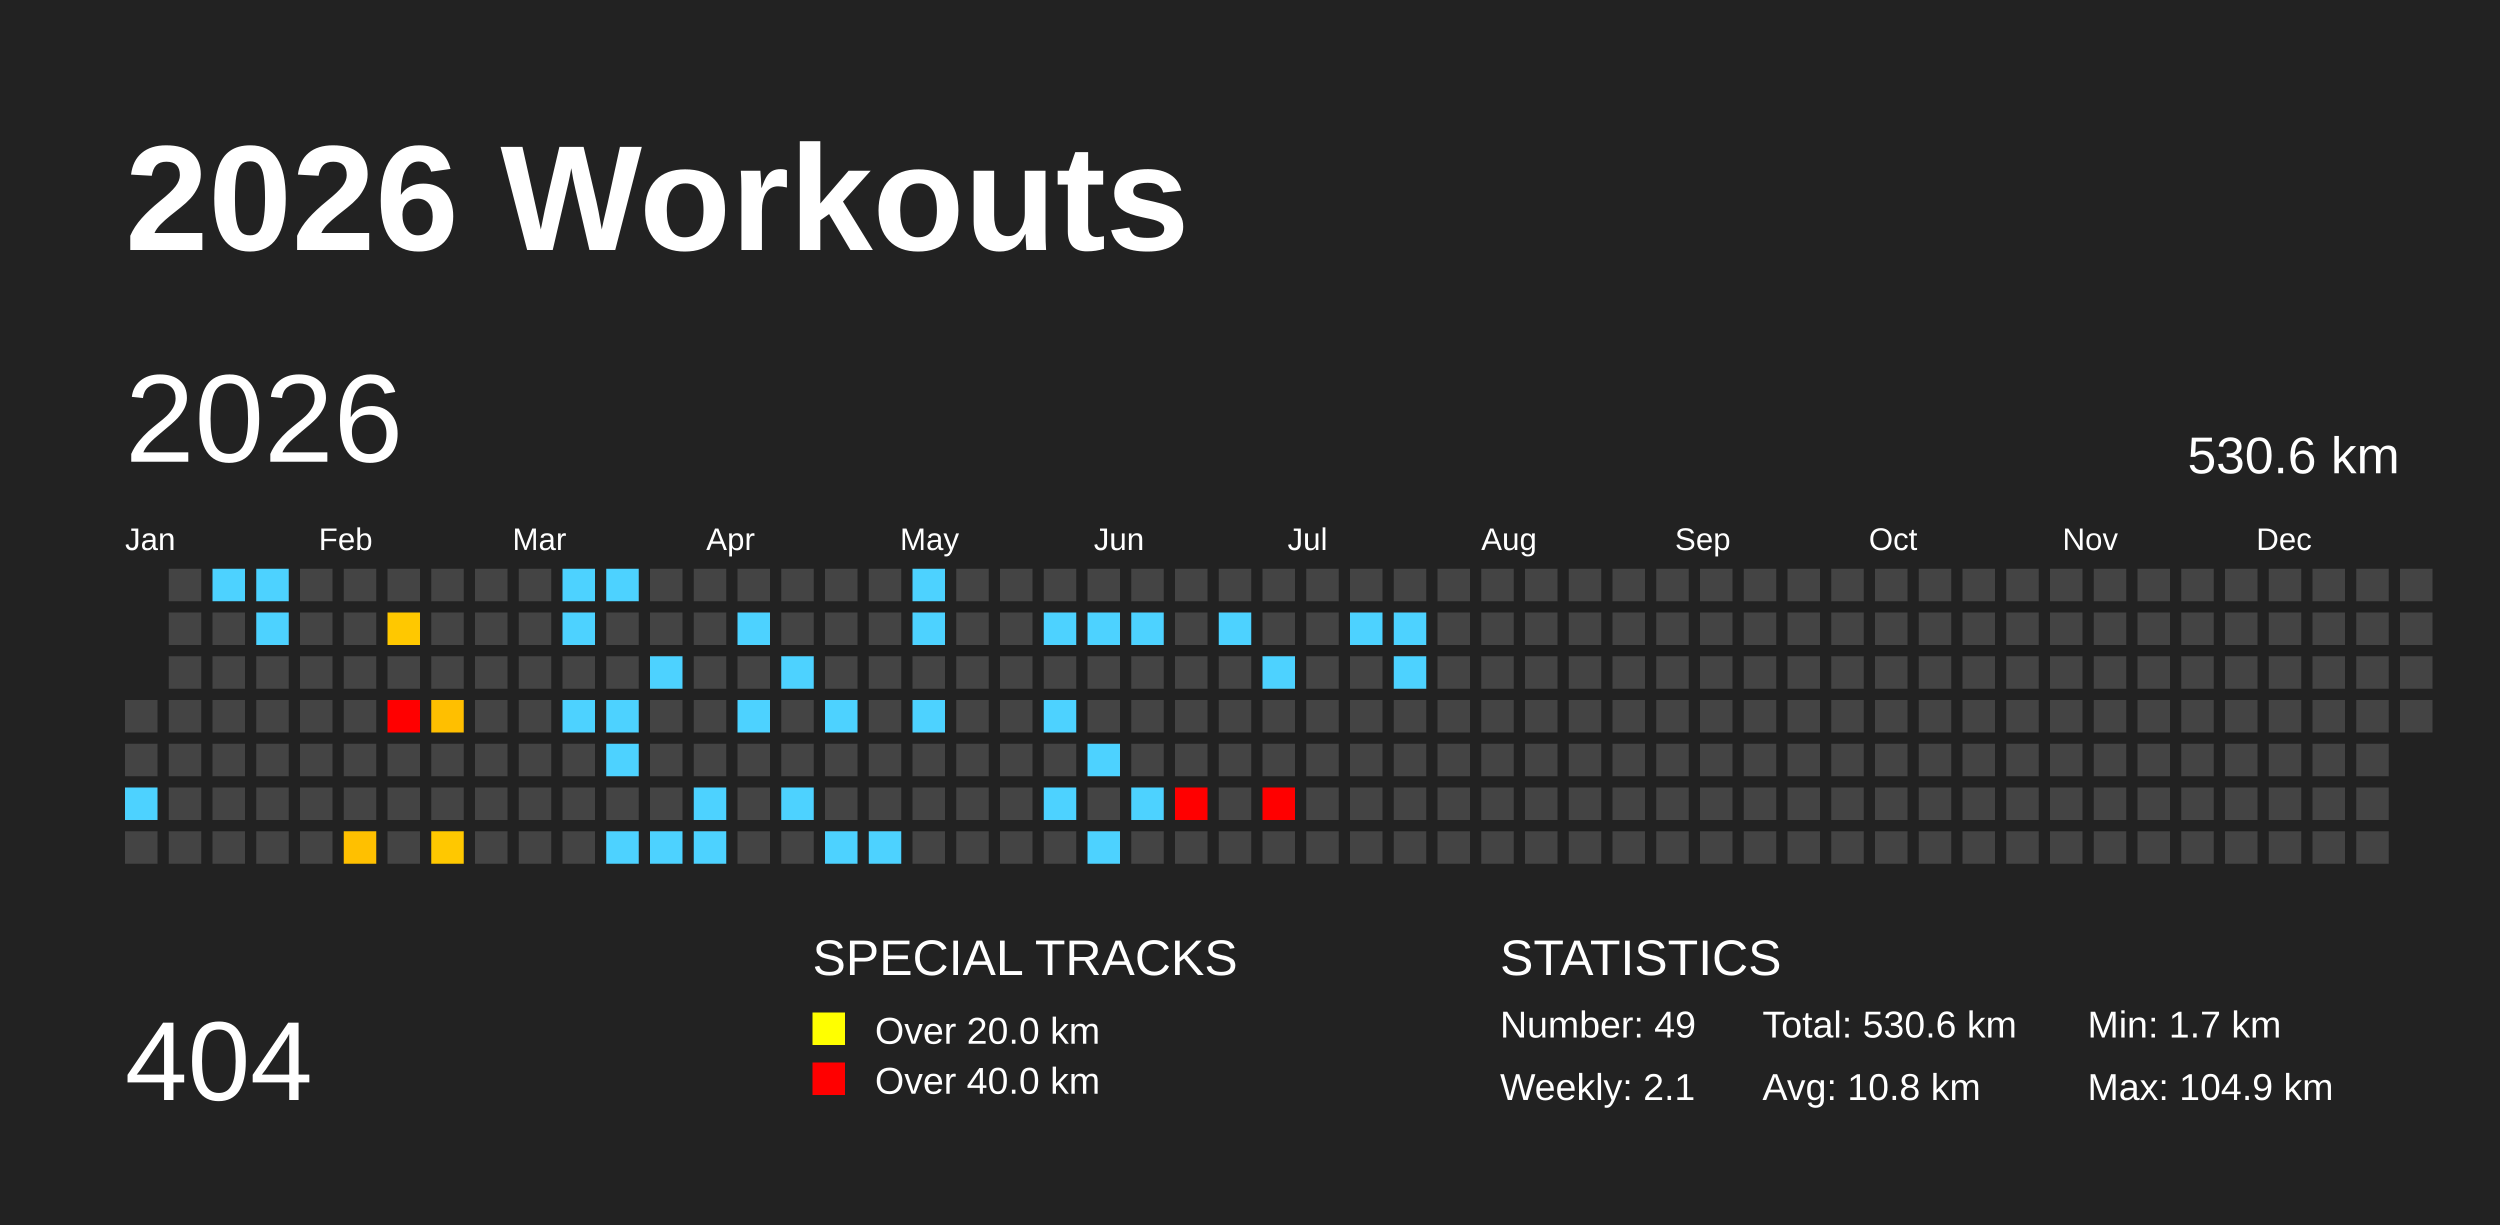
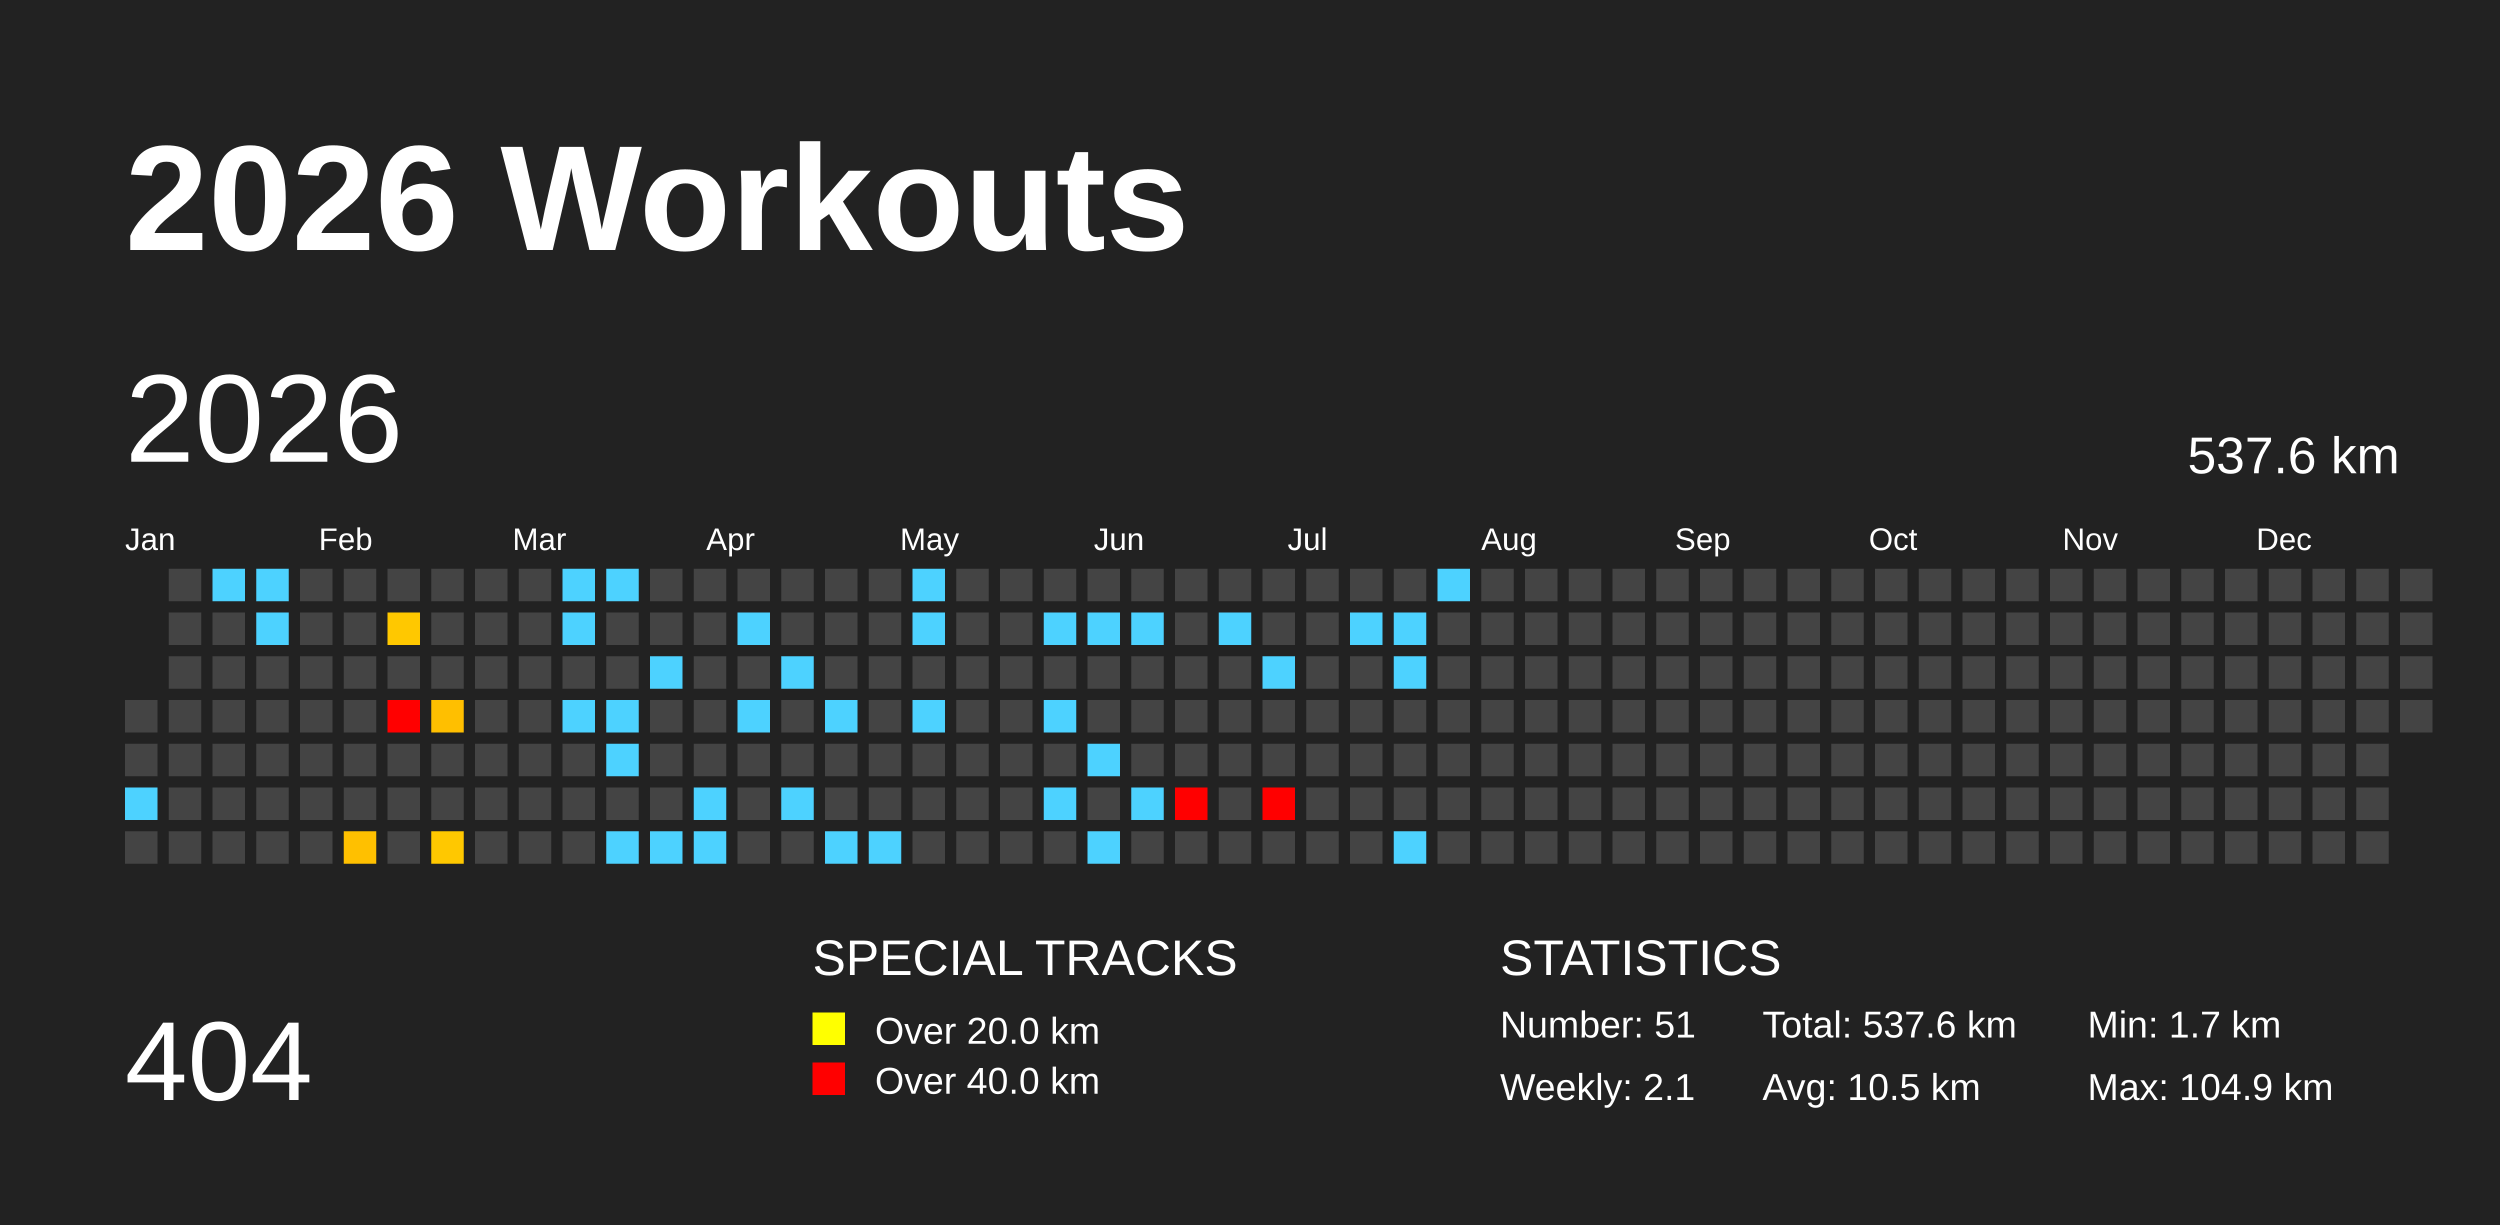
<svg xmlns="http://www.w3.org/2000/svg" baseProfile="full" height="98mm" version="1.1" viewBox="0,0,200,98" width="200mm">
  <defs>
    <pattern height="2" id="indoor-stripe" patternUnits="userSpaceOnUse" width="2">
      <line stroke="white" stroke-opacity="0.45" stroke-width="0.5" x1="0" x2="2" y1="2" y2="0" />
    </pattern>
  </defs>
  <rect fill="#222222" height="98" width="200" x="0" y="0" />
  <text fill="#FFFFFF" style="font-size:12px; font-family:Arial; font-weight:bold;" x="10" y="20">2026 Workouts</text>
  <text fill="#FFFFFF" style="font-size:9px; font-family:Arial" x="10" y="88">404</text>
  <text fill="#FFFFFF" style="font-size:4px; font-family:Arial" x="65" y="78">SPECIAL TRACKS</text>
  <rect fill="yellow" height="2.6" width="2.6" x="65" y="81" />
  <text fill="#FFFFFF" style="font-size:3px; font-family:Arial" x="70" y="83.5">Over 20.0 km</text>
  <rect fill="red" height="2.6" width="2.6" x="65" y="85" />
  <text fill="#FFFFFF" style="font-size:3px; font-family:Arial" x="70" y="87.5">Over 40.0 km</text>
  <text fill="#FFFFFF" style="font-size:4px; font-family:Arial" x="120" y="78">STATISTICS</text>
-   <text fill="#FFFFFF" style="font-size:3px; font-family:Arial" x="120" y="83">Number: 49</text>
+   <text fill="#FFFFFF" style="font-size:3px; font-family:Arial" x="120" y="83">Number: 51</text>
  <text fill="#FFFFFF" style="font-size:3px; font-family:Arial" x="120" y="88">Weekly: 2.1</text>
-   <text fill="#FFFFFF" style="font-size:3px; font-family:Arial" x="141" y="83">Total: 530.6 km</text>
-   <text fill="#FFFFFF" style="font-size:3px; font-family:Arial" x="141" y="88">Avg: 10.8 km</text>
+   <text fill="#FFFFFF" style="font-size:3px; font-family:Arial" x="141" y="83">Total: 537.6 km</text>
+   <text fill="#FFFFFF" style="font-size:3px; font-family:Arial" x="141" y="88">Avg: 10.5 km</text>
  <text fill="#FFFFFF" style="font-size:3px; font-family:Arial" x="167" y="83">Min: 1.7 km</text>
  <text fill="#FFFFFF" style="font-size:3px; font-family:Arial" x="167" y="88">Max: 104.9 km</text>
  <text dominant-baseline="hanging" fill="#FFFFFF" style="font-size:10.0px; font-family:Arial;" x="10" y="30">2026</text>
-   <text dominant-baseline="hanging" fill="#FFFFFF" style="font-size:4.125px; font-family:Arial;" x="175" y="35">530.6 km</text>
+   <text dominant-baseline="hanging" fill="#FFFFFF" style="font-size:4.125px; font-family:Arial;" x="175" y="35">537.6 km</text>
  <text fill="#FFFFFF" style="font-size:2.5px; font-family:Arial" x="10.0" y="44">Jan</text>
  <text fill="#FFFFFF" style="font-size:2.5px; font-family:Arial" x="25.5" y="44">Feb</text>
  <text fill="#FFFFFF" style="font-size:2.5px; font-family:Arial" x="41.0" y="44">Mar</text>
  <text fill="#FFFFFF" style="font-size:2.5px; font-family:Arial" x="56.5" y="44">Apr</text>
  <text fill="#FFFFFF" style="font-size:2.5px; font-family:Arial" x="72.0" y="44">May</text>
  <text fill="#FFFFFF" style="font-size:2.5px; font-family:Arial" x="87.5" y="44">Jun</text>
  <text fill="#FFFFFF" style="font-size:2.5px; font-family:Arial" x="103.0" y="44">Jul</text>
  <text fill="#FFFFFF" style="font-size:2.5px; font-family:Arial" x="118.5" y="44">Aug</text>
  <text fill="#FFFFFF" style="font-size:2.5px; font-family:Arial" x="134.0" y="44">Sep</text>
  <text fill="#FFFFFF" style="font-size:2.5px; font-family:Arial" x="149.5" y="44">Oct</text>
  <text fill="#FFFFFF" style="font-size:2.5px; font-family:Arial" x="165.0" y="44">Nov</text>
  <text fill="#FFFFFF" style="font-size:2.5px; font-family:Arial" x="180.5" y="44">Dec</text>
  <rect fill="#444444" height="2.6" width="2.6" x="10.0" y="56.0" />
  <rect fill="#444444" height="2.6" width="2.6" x="10.0" y="59.5" />
  <rect fill="#4dd2ff" height="2.6" width="2.6" x="10.0" y="63.0" />
  <rect fill="#444444" height="2.6" width="2.6" x="10.0" y="66.5" />
  <rect fill="#444444" height="2.6" width="2.6" x="13.5" y="45.5" />
  <rect fill="#444444" height="2.6" width="2.6" x="13.5" y="49.0" />
  <rect fill="#444444" height="2.6" width="2.6" x="13.5" y="52.5" />
  <rect fill="#444444" height="2.6" width="2.6" x="13.5" y="56.0" />
  <rect fill="#444444" height="2.6" width="2.6" x="13.5" y="59.5" />
  <rect fill="#444444" height="2.6" width="2.6" x="13.5" y="63.0" />
  <rect fill="#444444" height="2.6" width="2.6" x="13.5" y="66.5" />
  <rect fill="#4dd2ff" height="2.6" width="2.6" x="17.0" y="45.5" />
  <rect fill="#444444" height="2.6" width="2.6" x="17.0" y="49.0" />
  <rect fill="#444444" height="2.6" width="2.6" x="17.0" y="52.5" />
  <rect fill="#444444" height="2.6" width="2.6" x="17.0" y="56.0" />
  <rect fill="#444444" height="2.6" width="2.6" x="17.0" y="59.5" />
  <rect fill="#444444" height="2.6" width="2.6" x="17.0" y="63.0" />
  <rect fill="#444444" height="2.6" width="2.6" x="17.0" y="66.5" />
  <rect fill="#4dd2ff" height="2.6" width="2.6" x="20.5" y="45.5" />
  <rect fill="#4dd2ff" height="2.6" width="2.6" x="20.5" y="49.0" />
  <rect fill="#444444" height="2.6" width="2.6" x="20.5" y="52.5" />
  <rect fill="#444444" height="2.6" width="2.6" x="20.5" y="56.0" />
  <rect fill="#444444" height="2.6" width="2.6" x="20.5" y="59.5" />
  <rect fill="#444444" height="2.6" width="2.6" x="20.5" y="63.0" />
  <rect fill="#444444" height="2.6" width="2.6" x="20.5" y="66.5" />
  <rect fill="#444444" height="2.6" width="2.6" x="24.0" y="45.5" />
  <rect fill="#444444" height="2.6" width="2.6" x="24.0" y="49.0" />
  <rect fill="#444444" height="2.6" width="2.6" x="24.0" y="52.5" />
  <rect fill="#444444" height="2.6" width="2.6" x="24.0" y="56.0" />
  <rect fill="#444444" height="2.6" width="2.6" x="24.0" y="59.5" />
  <rect fill="#444444" height="2.6" width="2.6" x="24.0" y="63.0" />
  <rect fill="#444444" height="2.6" width="2.6" x="24.0" y="66.5" />
  <rect fill="#444444" height="2.6" width="2.6" x="27.5" y="45.5" />
  <rect fill="#444444" height="2.6" width="2.6" x="27.5" y="49.0" />
  <rect fill="#444444" height="2.6" width="2.6" x="27.5" y="52.5" />
  <rect fill="#444444" height="2.6" width="2.6" x="27.5" y="56.0" />
  <rect fill="#444444" height="2.6" width="2.6" x="27.5" y="59.5" />
  <rect fill="#444444" height="2.6" width="2.6" x="27.5" y="63.0" />
  <rect fill="#ffc000" height="2.6" width="2.6" x="27.5" y="66.5" />
  <rect fill="#444444" height="2.6" width="2.6" x="31.0" y="45.5" />
  <rect fill="#ffc800" height="2.6" width="2.6" x="31.0" y="49.0" />
  <rect fill="#444444" height="2.6" width="2.6" x="31.0" y="52.5" />
  <rect fill="red" height="2.6" width="2.6" x="31.0" y="56.0" />
  <rect fill="#444444" height="2.6" width="2.6" x="31.0" y="59.5" />
  <rect fill="#444444" height="2.6" width="2.6" x="31.0" y="63.0" />
  <rect fill="#444444" height="2.6" width="2.6" x="31.0" y="66.5" />
  <rect fill="#444444" height="2.6" width="2.6" x="34.5" y="45.5" />
  <rect fill="#444444" height="2.6" width="2.6" x="34.5" y="49.0" />
  <rect fill="#444444" height="2.6" width="2.6" x="34.5" y="52.5" />
  <rect fill="#ffbf00" height="2.6" width="2.6" x="34.5" y="56.0" />
  <rect fill="#444444" height="2.6" width="2.6" x="34.5" y="59.5" />
  <rect fill="#444444" height="2.6" width="2.6" x="34.5" y="63.0" />
  <rect fill="#ffc800" height="2.6" width="2.6" x="34.5" y="66.5" />
  <rect fill="#444444" height="2.6" width="2.6" x="38.0" y="45.5" />
  <rect fill="#444444" height="2.6" width="2.6" x="38.0" y="49.0" />
  <rect fill="#444444" height="2.6" width="2.6" x="38.0" y="52.5" />
  <rect fill="#444444" height="2.6" width="2.6" x="38.0" y="56.0" />
  <rect fill="#444444" height="2.6" width="2.6" x="38.0" y="59.5" />
  <rect fill="#444444" height="2.6" width="2.6" x="38.0" y="63.0" />
  <rect fill="#444444" height="2.6" width="2.6" x="38.0" y="66.5" />
  <rect fill="#444444" height="2.6" width="2.6" x="41.5" y="45.5" />
  <rect fill="#444444" height="2.6" width="2.6" x="41.5" y="49.0" />
  <rect fill="#444444" height="2.6" width="2.6" x="41.5" y="52.5" />
  <rect fill="#444444" height="2.6" width="2.6" x="41.5" y="56.0" />
  <rect fill="#444444" height="2.6" width="2.6" x="41.5" y="59.5" />
  <rect fill="#444444" height="2.6" width="2.6" x="41.5" y="63.0" />
  <rect fill="#444444" height="2.6" width="2.6" x="41.5" y="66.5" />
  <rect fill="#4dd2ff" height="2.6" width="2.6" x="45.0" y="45.5" />
  <rect fill="#4dd2ff" height="2.6" width="2.6" x="45.0" y="49.0" />
  <rect fill="#444444" height="2.6" width="2.6" x="45.0" y="52.5" />
  <rect fill="#4dd2ff" height="2.6" width="2.6" x="45.0" y="56.0" />
  <rect fill="#444444" height="2.6" width="2.6" x="45.0" y="59.5" />
  <rect fill="#444444" height="2.6" width="2.6" x="45.0" y="63.0" />
  <rect fill="#444444" height="2.6" width="2.6" x="45.0" y="66.5" />
  <rect fill="#4dd2ff" height="2.6" width="2.6" x="48.5" y="45.5" />
  <rect fill="#444444" height="2.6" width="2.6" x="48.5" y="49.0" />
  <rect fill="#444444" height="2.6" width="2.6" x="48.5" y="52.5" />
  <rect fill="#4dd2ff" height="2.6" width="2.6" x="48.5" y="56.0" />
  <rect fill="#4dd2ff" height="2.6" width="2.6" x="48.5" y="59.5" />
  <rect fill="#444444" height="2.6" width="2.6" x="48.5" y="63.0" />
  <rect fill="#4dd2ff" height="2.6" width="2.6" x="48.5" y="66.5" />
  <rect fill="#444444" height="2.6" width="2.6" x="52.0" y="45.5" />
  <rect fill="#444444" height="2.6" width="2.6" x="52.0" y="49.0" />
  <rect fill="#4dd2ff" height="2.6" width="2.6" x="52.0" y="52.5" />
  <rect fill="#444444" height="2.6" width="2.6" x="52.0" y="56.0" />
  <rect fill="#444444" height="2.6" width="2.6" x="52.0" y="59.5" />
  <rect fill="#444444" height="2.6" width="2.6" x="52.0" y="63.0" />
  <rect fill="#4dd2ff" height="2.6" width="2.6" x="52.0" y="66.5" />
  <rect fill="#444444" height="2.6" width="2.6" x="55.5" y="45.5" />
  <rect fill="#444444" height="2.6" width="2.6" x="55.5" y="49.0" />
  <rect fill="#444444" height="2.6" width="2.6" x="55.5" y="52.5" />
  <rect fill="#444444" height="2.6" width="2.6" x="55.5" y="56.0" />
  <rect fill="#444444" height="2.6" width="2.6" x="55.5" y="59.5" />
  <rect fill="#4dd2ff" height="2.6" width="2.6" x="55.5" y="63.0" />
  <rect fill="#4dd2ff" height="2.6" width="2.6" x="55.5" y="66.5" />
  <rect fill="#444444" height="2.6" width="2.6" x="59.0" y="45.5" />
  <rect fill="#4dd2ff" height="2.6" width="2.6" x="59.0" y="49.0" />
  <rect fill="#444444" height="2.6" width="2.6" x="59.0" y="52.5" />
  <rect fill="#4dd2ff" height="2.6" width="2.6" x="59.0" y="56.0" />
  <rect fill="#444444" height="2.6" width="2.6" x="59.0" y="59.5" />
  <rect fill="#444444" height="2.6" width="2.6" x="59.0" y="63.0" />
  <rect fill="#444444" height="2.6" width="2.6" x="59.0" y="66.5" />
  <rect fill="#444444" height="2.6" width="2.6" x="62.5" y="45.5" />
  <rect fill="#444444" height="2.6" width="2.6" x="62.5" y="49.0" />
  <rect fill="#4dd2ff" height="2.6" width="2.6" x="62.5" y="52.5" />
  <rect fill="#444444" height="2.6" width="2.6" x="62.5" y="56.0" />
  <rect fill="#444444" height="2.6" width="2.6" x="62.5" y="59.5" />
  <rect fill="#4dd2ff" height="2.6" width="2.6" x="62.5" y="63.0" />
  <rect fill="#444444" height="2.6" width="2.6" x="62.5" y="66.5" />
  <rect fill="#444444" height="2.6" width="2.6" x="66.0" y="45.5" />
  <rect fill="#444444" height="2.6" width="2.6" x="66.0" y="49.0" />
  <rect fill="#444444" height="2.6" width="2.6" x="66.0" y="52.5" />
  <rect fill="#4dd2ff" height="2.6" width="2.6" x="66.0" y="56.0" />
  <rect fill="#444444" height="2.6" width="2.6" x="66.0" y="59.5" />
  <rect fill="#444444" height="2.6" width="2.6" x="66.0" y="63.0" />
  <rect fill="#4dd2ff" height="2.6" width="2.6" x="66.0" y="66.5" />
  <rect fill="#444444" height="2.6" width="2.6" x="69.5" y="45.5" />
  <rect fill="#444444" height="2.6" width="2.6" x="69.5" y="49.0" />
  <rect fill="#444444" height="2.6" width="2.6" x="69.5" y="52.5" />
  <rect fill="#444444" height="2.6" width="2.6" x="69.5" y="56.0" />
  <rect fill="#444444" height="2.6" width="2.6" x="69.5" y="59.5" />
  <rect fill="#444444" height="2.6" width="2.6" x="69.5" y="63.0" />
  <rect fill="#4dd2ff" height="2.6" width="2.6" x="69.5" y="66.5" />
  <rect fill="#4dd2ff" height="2.6" width="2.6" x="73.0" y="45.5" />
  <rect fill="#4dd2ff" height="2.6" width="2.6" x="73.0" y="49.0" />
  <rect fill="#444444" height="2.6" width="2.6" x="73.0" y="52.5" />
  <rect fill="#4dd2ff" height="2.6" width="2.6" x="73.0" y="56.0" />
  <rect fill="#444444" height="2.6" width="2.6" x="73.0" y="59.5" />
  <rect fill="#444444" height="2.6" width="2.6" x="73.0" y="63.0" />
  <rect fill="#444444" height="2.6" width="2.6" x="73.0" y="66.5" />
  <rect fill="#444444" height="2.6" width="2.6" x="76.5" y="45.5" />
  <rect fill="#444444" height="2.6" width="2.6" x="76.5" y="49.0" />
  <rect fill="#444444" height="2.6" width="2.6" x="76.5" y="52.5" />
  <rect fill="#444444" height="2.6" width="2.6" x="76.5" y="56.0" />
  <rect fill="#444444" height="2.6" width="2.6" x="76.5" y="59.5" />
  <rect fill="#444444" height="2.6" width="2.6" x="76.5" y="63.0" />
  <rect fill="#444444" height="2.6" width="2.6" x="76.5" y="66.5" />
  <rect fill="#444444" height="2.6" width="2.6" x="80.0" y="45.5" />
  <rect fill="#444444" height="2.6" width="2.6" x="80.0" y="49.0" />
  <rect fill="#444444" height="2.6" width="2.6" x="80.0" y="52.5" />
  <rect fill="#444444" height="2.6" width="2.6" x="80.0" y="56.0" />
  <rect fill="#444444" height="2.6" width="2.6" x="80.0" y="59.5" />
  <rect fill="#444444" height="2.6" width="2.6" x="80.0" y="63.0" />
  <rect fill="#444444" height="2.6" width="2.6" x="80.0" y="66.5" />
  <rect fill="#444444" height="2.6" width="2.6" x="83.5" y="45.5" />
  <rect fill="#4dd2ff" height="2.6" width="2.6" x="83.5" y="49.0" />
  <rect fill="#444444" height="2.6" width="2.6" x="83.5" y="52.5" />
  <rect fill="#4dd2ff" height="2.6" width="2.6" x="83.5" y="56.0" />
  <rect fill="#444444" height="2.6" width="2.6" x="83.5" y="59.5" />
  <rect fill="#4dd2ff" height="2.6" width="2.6" x="83.5" y="63.0" />
  <rect fill="#444444" height="2.6" width="2.6" x="83.5" y="66.5" />
  <rect fill="#444444" height="2.6" width="2.6" x="87.0" y="45.5" />
  <rect fill="#4dd2ff" height="2.6" width="2.6" x="87.0" y="49.0" />
  <rect fill="#444444" height="2.6" width="2.6" x="87.0" y="52.5" />
  <rect fill="#444444" height="2.6" width="2.6" x="87.0" y="56.0" />
  <rect fill="#4dd2ff" height="2.6" width="2.6" x="87.0" y="59.5" />
  <rect fill="#444444" height="2.6" width="2.6" x="87.0" y="63.0" />
  <rect fill="#4dd2ff" height="2.6" width="2.6" x="87.0" y="66.5" />
  <rect fill="#444444" height="2.6" width="2.6" x="90.5" y="45.5" />
  <rect fill="#4dd2ff" height="2.6" width="2.6" x="90.5" y="49.0" />
  <rect fill="#444444" height="2.6" width="2.6" x="90.5" y="52.5" />
  <rect fill="#444444" height="2.6" width="2.6" x="90.5" y="56.0" />
  <rect fill="#444444" height="2.6" width="2.6" x="90.5" y="59.5" />
  <rect fill="#4dd2ff" height="2.6" width="2.6" x="90.5" y="63.0" />
  <rect fill="#444444" height="2.6" width="2.6" x="90.5" y="66.5" />
  <rect fill="#444444" height="2.6" width="2.6" x="94.0" y="45.5" />
  <rect fill="#444444" height="2.6" width="2.6" x="94.0" y="49.0" />
  <rect fill="#444444" height="2.6" width="2.6" x="94.0" y="52.5" />
  <rect fill="#444444" height="2.6" width="2.6" x="94.0" y="56.0" />
  <rect fill="#444444" height="2.6" width="2.6" x="94.0" y="59.5" />
  <rect fill="red" height="2.6" width="2.6" x="94.0" y="63.0" />
  <rect fill="#444444" height="2.6" width="2.6" x="94.0" y="66.5" />
  <rect fill="#444444" height="2.6" width="2.6" x="97.5" y="45.5" />
  <rect fill="#4dd2ff" height="2.6" width="2.6" x="97.5" y="49.0" />
  <rect fill="#444444" height="2.6" width="2.6" x="97.5" y="52.5" />
  <rect fill="#444444" height="2.6" width="2.6" x="97.5" y="56.0" />
  <rect fill="#444444" height="2.6" width="2.6" x="97.5" y="59.5" />
  <rect fill="#444444" height="2.6" width="2.6" x="97.5" y="63.0" />
  <rect fill="#444444" height="2.6" width="2.6" x="97.5" y="66.5" />
  <rect fill="#444444" height="2.6" width="2.6" x="101.0" y="45.5" />
  <rect fill="#444444" height="2.6" width="2.6" x="101.0" y="49.0" />
  <rect fill="#4dd2ff" height="2.6" width="2.6" x="101.0" y="52.5" />
  <rect fill="#444444" height="2.6" width="2.6" x="101.0" y="56.0" />
  <rect fill="#444444" height="2.6" width="2.6" x="101.0" y="59.5" />
  <rect fill="red" height="2.6" width="2.6" x="101.0" y="63.0" />
  <rect fill="#444444" height="2.6" width="2.6" x="101.0" y="66.5" />
  <rect fill="#444444" height="2.6" width="2.6" x="104.5" y="45.5" />
  <rect fill="#444444" height="2.6" width="2.6" x="104.5" y="49.0" />
  <rect fill="#444444" height="2.6" width="2.6" x="104.5" y="52.5" />
  <rect fill="#444444" height="2.6" width="2.6" x="104.5" y="56.0" />
  <rect fill="#444444" height="2.6" width="2.6" x="104.5" y="59.5" />
  <rect fill="#444444" height="2.6" width="2.6" x="104.5" y="63.0" />
  <rect fill="#444444" height="2.6" width="2.6" x="104.5" y="66.5" />
  <rect fill="#444444" height="2.6" width="2.6" x="108.0" y="45.5" />
  <rect fill="#4dd2ff" height="2.6" width="2.6" x="108.0" y="49.0" />
  <rect fill="#444444" height="2.6" width="2.6" x="108.0" y="52.5" />
  <rect fill="#444444" height="2.6" width="2.6" x="108.0" y="56.0" />
  <rect fill="#444444" height="2.6" width="2.6" x="108.0" y="59.5" />
  <rect fill="#444444" height="2.6" width="2.6" x="108.0" y="63.0" />
  <rect fill="#444444" height="2.6" width="2.6" x="108.0" y="66.5" />
  <rect fill="#444444" height="2.6" width="2.6" x="111.5" y="45.5" />
  <rect fill="#4dd2ff" height="2.6" width="2.6" x="111.5" y="49.0" />
  <rect fill="#4dd2ff" height="2.6" width="2.6" x="111.5" y="52.5" />
  <rect fill="#444444" height="2.6" width="2.6" x="111.5" y="56.0" />
  <rect fill="#444444" height="2.6" width="2.6" x="111.5" y="59.5" />
  <rect fill="#444444" height="2.6" width="2.6" x="111.5" y="63.0" />
-   <rect fill="#444444" height="2.6" width="2.6" x="111.5" y="66.5" />
-   <rect fill="#444444" height="2.6" width="2.6" x="115.0" y="45.5" />
+   <rect fill="#4dd2ff" height="2.6" width="2.6" x="111.5" y="66.5" />
+   <rect fill="#4dd2ff" height="2.6" width="2.6" x="115.0" y="45.5" />
  <rect fill="#444444" height="2.6" width="2.6" x="115.0" y="49.0" />
  <rect fill="#444444" height="2.6" width="2.6" x="115.0" y="52.5" />
  <rect fill="#444444" height="2.6" width="2.6" x="115.0" y="56.0" />
  <rect fill="#444444" height="2.6" width="2.6" x="115.0" y="59.5" />
  <rect fill="#444444" height="2.6" width="2.6" x="115.0" y="63.0" />
  <rect fill="#444444" height="2.6" width="2.6" x="115.0" y="66.5" />
  <rect fill="#444444" height="2.6" width="2.6" x="118.5" y="45.5" />
  <rect fill="#444444" height="2.6" width="2.6" x="118.5" y="49.0" />
  <rect fill="#444444" height="2.6" width="2.6" x="118.5" y="52.5" />
  <rect fill="#444444" height="2.6" width="2.6" x="118.5" y="56.0" />
  <rect fill="#444444" height="2.6" width="2.6" x="118.5" y="59.5" />
  <rect fill="#444444" height="2.6" width="2.6" x="118.5" y="63.0" />
  <rect fill="#444444" height="2.6" width="2.6" x="118.5" y="66.5" />
  <rect fill="#444444" height="2.6" width="2.6" x="122.0" y="45.5" />
  <rect fill="#444444" height="2.6" width="2.6" x="122.0" y="49.0" />
  <rect fill="#444444" height="2.6" width="2.6" x="122.0" y="52.5" />
  <rect fill="#444444" height="2.6" width="2.6" x="122.0" y="56.0" />
  <rect fill="#444444" height="2.6" width="2.6" x="122.0" y="59.5" />
  <rect fill="#444444" height="2.6" width="2.6" x="122.0" y="63.0" />
  <rect fill="#444444" height="2.6" width="2.6" x="122.0" y="66.5" />
  <rect fill="#444444" height="2.6" width="2.6" x="125.5" y="45.5" />
  <rect fill="#444444" height="2.6" width="2.6" x="125.5" y="49.0" />
  <rect fill="#444444" height="2.6" width="2.6" x="125.5" y="52.5" />
  <rect fill="#444444" height="2.6" width="2.6" x="125.5" y="56.0" />
  <rect fill="#444444" height="2.6" width="2.6" x="125.5" y="59.5" />
  <rect fill="#444444" height="2.6" width="2.6" x="125.5" y="63.0" />
  <rect fill="#444444" height="2.6" width="2.6" x="125.5" y="66.5" />
  <rect fill="#444444" height="2.6" width="2.6" x="129.0" y="45.5" />
  <rect fill="#444444" height="2.6" width="2.6" x="129.0" y="49.0" />
  <rect fill="#444444" height="2.6" width="2.6" x="129.0" y="52.5" />
  <rect fill="#444444" height="2.6" width="2.6" x="129.0" y="56.0" />
  <rect fill="#444444" height="2.6" width="2.6" x="129.0" y="59.5" />
  <rect fill="#444444" height="2.6" width="2.6" x="129.0" y="63.0" />
  <rect fill="#444444" height="2.6" width="2.6" x="129.0" y="66.5" />
  <rect fill="#444444" height="2.6" width="2.6" x="132.5" y="45.5" />
  <rect fill="#444444" height="2.6" width="2.6" x="132.5" y="49.0" />
  <rect fill="#444444" height="2.6" width="2.6" x="132.5" y="52.5" />
  <rect fill="#444444" height="2.6" width="2.6" x="132.5" y="56.0" />
  <rect fill="#444444" height="2.6" width="2.6" x="132.5" y="59.5" />
  <rect fill="#444444" height="2.6" width="2.6" x="132.5" y="63.0" />
  <rect fill="#444444" height="2.6" width="2.6" x="132.5" y="66.5" />
  <rect fill="#444444" height="2.6" width="2.6" x="136.0" y="45.5" />
  <rect fill="#444444" height="2.6" width="2.6" x="136.0" y="49.0" />
  <rect fill="#444444" height="2.6" width="2.6" x="136.0" y="52.5" />
  <rect fill="#444444" height="2.6" width="2.6" x="136.0" y="56.0" />
  <rect fill="#444444" height="2.6" width="2.6" x="136.0" y="59.5" />
  <rect fill="#444444" height="2.6" width="2.6" x="136.0" y="63.0" />
  <rect fill="#444444" height="2.6" width="2.6" x="136.0" y="66.5" />
  <rect fill="#444444" height="2.6" width="2.6" x="139.5" y="45.5" />
  <rect fill="#444444" height="2.6" width="2.6" x="139.5" y="49.0" />
  <rect fill="#444444" height="2.6" width="2.6" x="139.5" y="52.5" />
  <rect fill="#444444" height="2.6" width="2.6" x="139.5" y="56.0" />
  <rect fill="#444444" height="2.6" width="2.6" x="139.5" y="59.5" />
  <rect fill="#444444" height="2.6" width="2.6" x="139.5" y="63.0" />
  <rect fill="#444444" height="2.6" width="2.6" x="139.5" y="66.5" />
  <rect fill="#444444" height="2.6" width="2.6" x="143.0" y="45.5" />
  <rect fill="#444444" height="2.6" width="2.6" x="143.0" y="49.0" />
  <rect fill="#444444" height="2.6" width="2.6" x="143.0" y="52.5" />
  <rect fill="#444444" height="2.6" width="2.6" x="143.0" y="56.0" />
  <rect fill="#444444" height="2.6" width="2.6" x="143.0" y="59.5" />
  <rect fill="#444444" height="2.6" width="2.6" x="143.0" y="63.0" />
  <rect fill="#444444" height="2.6" width="2.6" x="143.0" y="66.5" />
  <rect fill="#444444" height="2.6" width="2.6" x="146.5" y="45.5" />
  <rect fill="#444444" height="2.6" width="2.6" x="146.5" y="49.0" />
  <rect fill="#444444" height="2.6" width="2.6" x="146.5" y="52.5" />
  <rect fill="#444444" height="2.6" width="2.6" x="146.5" y="56.0" />
  <rect fill="#444444" height="2.6" width="2.6" x="146.5" y="59.5" />
  <rect fill="#444444" height="2.6" width="2.6" x="146.5" y="63.0" />
  <rect fill="#444444" height="2.6" width="2.6" x="146.5" y="66.5" />
  <rect fill="#444444" height="2.6" width="2.6" x="150.0" y="45.5" />
  <rect fill="#444444" height="2.6" width="2.6" x="150.0" y="49.0" />
  <rect fill="#444444" height="2.6" width="2.6" x="150.0" y="52.5" />
  <rect fill="#444444" height="2.6" width="2.6" x="150.0" y="56.0" />
  <rect fill="#444444" height="2.6" width="2.6" x="150.0" y="59.5" />
  <rect fill="#444444" height="2.6" width="2.6" x="150.0" y="63.0" />
  <rect fill="#444444" height="2.6" width="2.6" x="150.0" y="66.5" />
  <rect fill="#444444" height="2.6" width="2.6" x="153.5" y="45.5" />
  <rect fill="#444444" height="2.6" width="2.6" x="153.5" y="49.0" />
  <rect fill="#444444" height="2.6" width="2.6" x="153.5" y="52.5" />
  <rect fill="#444444" height="2.6" width="2.6" x="153.5" y="56.0" />
  <rect fill="#444444" height="2.6" width="2.6" x="153.5" y="59.5" />
  <rect fill="#444444" height="2.6" width="2.6" x="153.5" y="63.0" />
  <rect fill="#444444" height="2.6" width="2.6" x="153.5" y="66.5" />
  <rect fill="#444444" height="2.6" width="2.6" x="157.0" y="45.5" />
  <rect fill="#444444" height="2.6" width="2.6" x="157.0" y="49.0" />
  <rect fill="#444444" height="2.6" width="2.6" x="157.0" y="52.5" />
  <rect fill="#444444" height="2.6" width="2.6" x="157.0" y="56.0" />
  <rect fill="#444444" height="2.6" width="2.6" x="157.0" y="59.5" />
  <rect fill="#444444" height="2.6" width="2.6" x="157.0" y="63.0" />
  <rect fill="#444444" height="2.6" width="2.6" x="157.0" y="66.5" />
  <rect fill="#444444" height="2.6" width="2.6" x="160.5" y="45.5" />
  <rect fill="#444444" height="2.6" width="2.6" x="160.5" y="49.0" />
  <rect fill="#444444" height="2.6" width="2.6" x="160.5" y="52.5" />
  <rect fill="#444444" height="2.6" width="2.6" x="160.5" y="56.0" />
  <rect fill="#444444" height="2.6" width="2.6" x="160.5" y="59.5" />
  <rect fill="#444444" height="2.6" width="2.6" x="160.5" y="63.0" />
  <rect fill="#444444" height="2.6" width="2.6" x="160.5" y="66.5" />
  <rect fill="#444444" height="2.6" width="2.6" x="164.0" y="45.5" />
  <rect fill="#444444" height="2.6" width="2.6" x="164.0" y="49.0" />
  <rect fill="#444444" height="2.6" width="2.6" x="164.0" y="52.5" />
  <rect fill="#444444" height="2.6" width="2.6" x="164.0" y="56.0" />
  <rect fill="#444444" height="2.6" width="2.6" x="164.0" y="59.5" />
  <rect fill="#444444" height="2.6" width="2.6" x="164.0" y="63.0" />
  <rect fill="#444444" height="2.6" width="2.6" x="164.0" y="66.5" />
  <rect fill="#444444" height="2.6" width="2.6" x="167.5" y="45.5" />
  <rect fill="#444444" height="2.6" width="2.6" x="167.5" y="49.0" />
  <rect fill="#444444" height="2.6" width="2.6" x="167.5" y="52.5" />
  <rect fill="#444444" height="2.6" width="2.6" x="167.5" y="56.0" />
  <rect fill="#444444" height="2.6" width="2.6" x="167.5" y="59.5" />
  <rect fill="#444444" height="2.6" width="2.6" x="167.5" y="63.0" />
  <rect fill="#444444" height="2.6" width="2.6" x="167.5" y="66.5" />
  <rect fill="#444444" height="2.6" width="2.6" x="171.0" y="45.5" />
  <rect fill="#444444" height="2.6" width="2.6" x="171.0" y="49.0" />
  <rect fill="#444444" height="2.6" width="2.6" x="171.0" y="52.5" />
  <rect fill="#444444" height="2.6" width="2.6" x="171.0" y="56.0" />
  <rect fill="#444444" height="2.6" width="2.6" x="171.0" y="59.5" />
  <rect fill="#444444" height="2.6" width="2.6" x="171.0" y="63.0" />
  <rect fill="#444444" height="2.6" width="2.6" x="171.0" y="66.5" />
  <rect fill="#444444" height="2.6" width="2.6" x="174.5" y="45.5" />
  <rect fill="#444444" height="2.6" width="2.6" x="174.5" y="49.0" />
  <rect fill="#444444" height="2.6" width="2.6" x="174.5" y="52.5" />
  <rect fill="#444444" height="2.6" width="2.6" x="174.5" y="56.0" />
  <rect fill="#444444" height="2.6" width="2.6" x="174.5" y="59.5" />
  <rect fill="#444444" height="2.6" width="2.6" x="174.5" y="63.0" />
  <rect fill="#444444" height="2.6" width="2.6" x="174.5" y="66.5" />
  <rect fill="#444444" height="2.6" width="2.6" x="178.0" y="45.5" />
  <rect fill="#444444" height="2.6" width="2.6" x="178.0" y="49.0" />
  <rect fill="#444444" height="2.6" width="2.6" x="178.0" y="52.5" />
  <rect fill="#444444" height="2.6" width="2.6" x="178.0" y="56.0" />
  <rect fill="#444444" height="2.6" width="2.6" x="178.0" y="59.5" />
  <rect fill="#444444" height="2.6" width="2.6" x="178.0" y="63.0" />
  <rect fill="#444444" height="2.6" width="2.6" x="178.0" y="66.5" />
  <rect fill="#444444" height="2.6" width="2.6" x="181.5" y="45.5" />
  <rect fill="#444444" height="2.6" width="2.6" x="181.5" y="49.0" />
  <rect fill="#444444" height="2.6" width="2.6" x="181.5" y="52.5" />
  <rect fill="#444444" height="2.6" width="2.6" x="181.5" y="56.0" />
  <rect fill="#444444" height="2.6" width="2.6" x="181.5" y="59.5" />
  <rect fill="#444444" height="2.6" width="2.6" x="181.5" y="63.0" />
  <rect fill="#444444" height="2.6" width="2.6" x="181.5" y="66.5" />
  <rect fill="#444444" height="2.6" width="2.6" x="185.0" y="45.5" />
  <rect fill="#444444" height="2.6" width="2.6" x="185.0" y="49.0" />
  <rect fill="#444444" height="2.6" width="2.6" x="185.0" y="52.5" />
  <rect fill="#444444" height="2.6" width="2.6" x="185.0" y="56.0" />
  <rect fill="#444444" height="2.6" width="2.6" x="185.0" y="59.5" />
  <rect fill="#444444" height="2.6" width="2.6" x="185.0" y="63.0" />
  <rect fill="#444444" height="2.6" width="2.6" x="185.0" y="66.5" />
  <rect fill="#444444" height="2.6" width="2.6" x="188.5" y="45.5" />
  <rect fill="#444444" height="2.6" width="2.6" x="188.5" y="49.0" />
  <rect fill="#444444" height="2.6" width="2.6" x="188.5" y="52.5" />
  <rect fill="#444444" height="2.6" width="2.6" x="188.5" y="56.0" />
  <rect fill="#444444" height="2.6" width="2.6" x="188.5" y="59.5" />
  <rect fill="#444444" height="2.6" width="2.6" x="188.5" y="63.0" />
  <rect fill="#444444" height="2.6" width="2.6" x="188.5" y="66.5" />
  <rect fill="#444444" height="2.6" width="2.6" x="192.0" y="45.5" />
  <rect fill="#444444" height="2.6" width="2.6" x="192.0" y="49.0" />
  <rect fill="#444444" height="2.6" width="2.6" x="192.0" y="52.5" />
  <rect fill="#444444" height="2.6" width="2.6" x="192.0" y="56.0" />
</svg>
